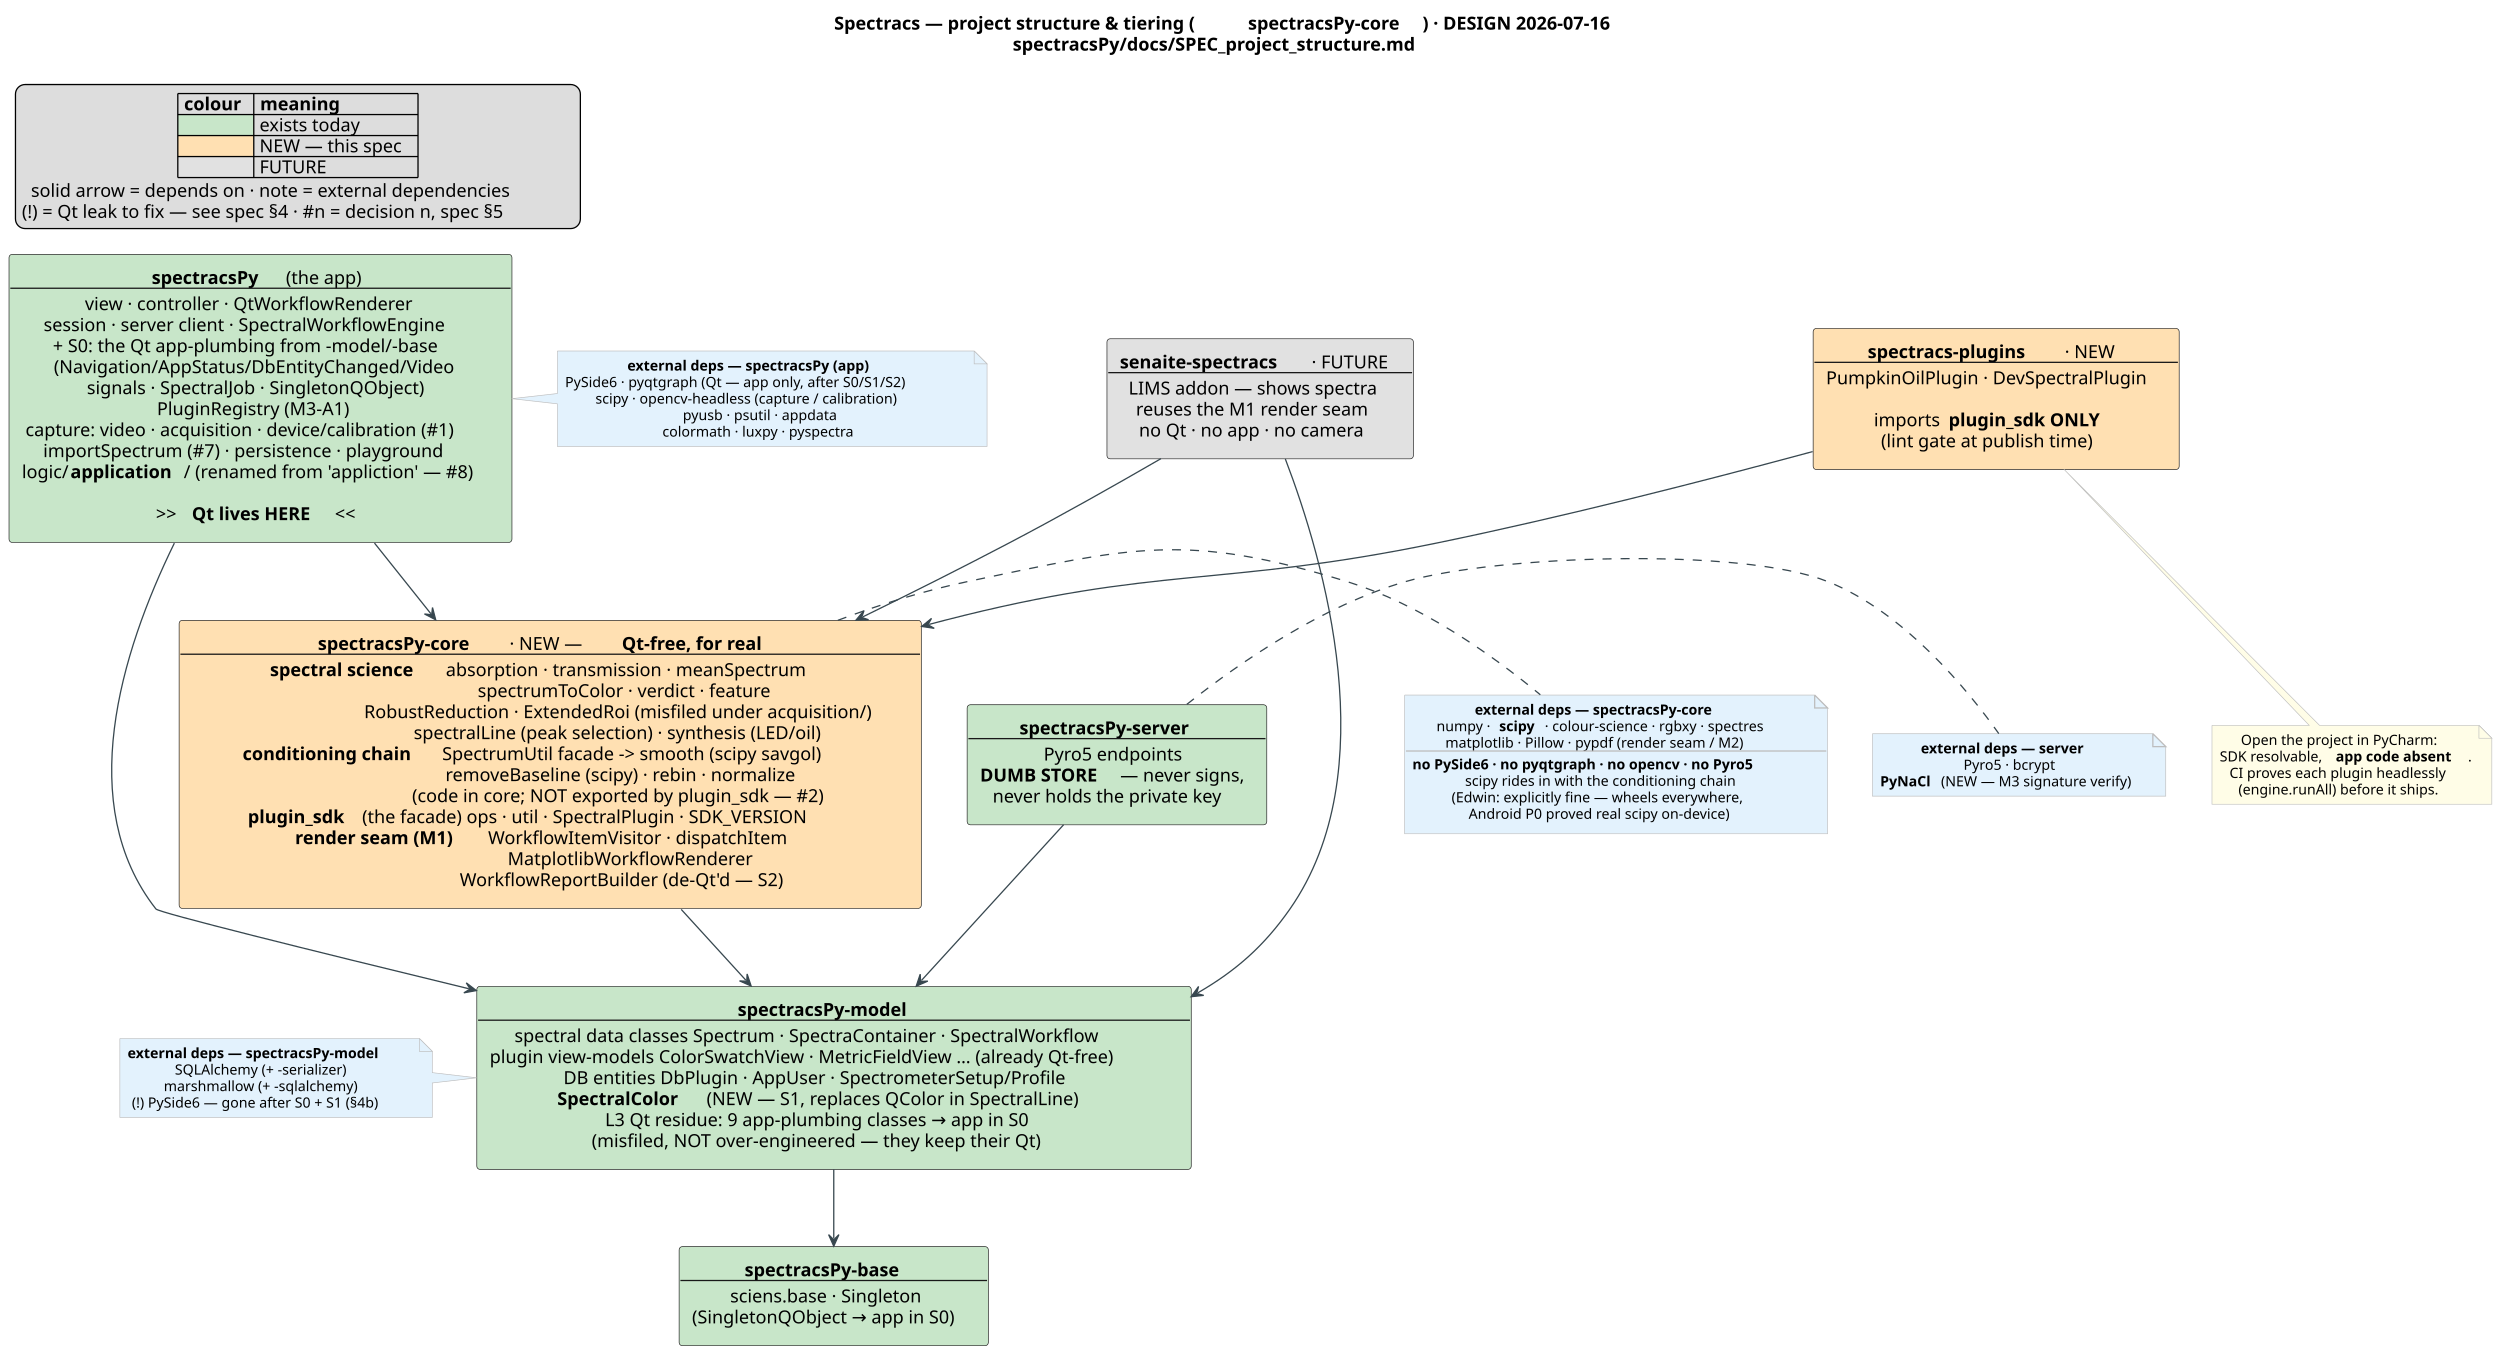
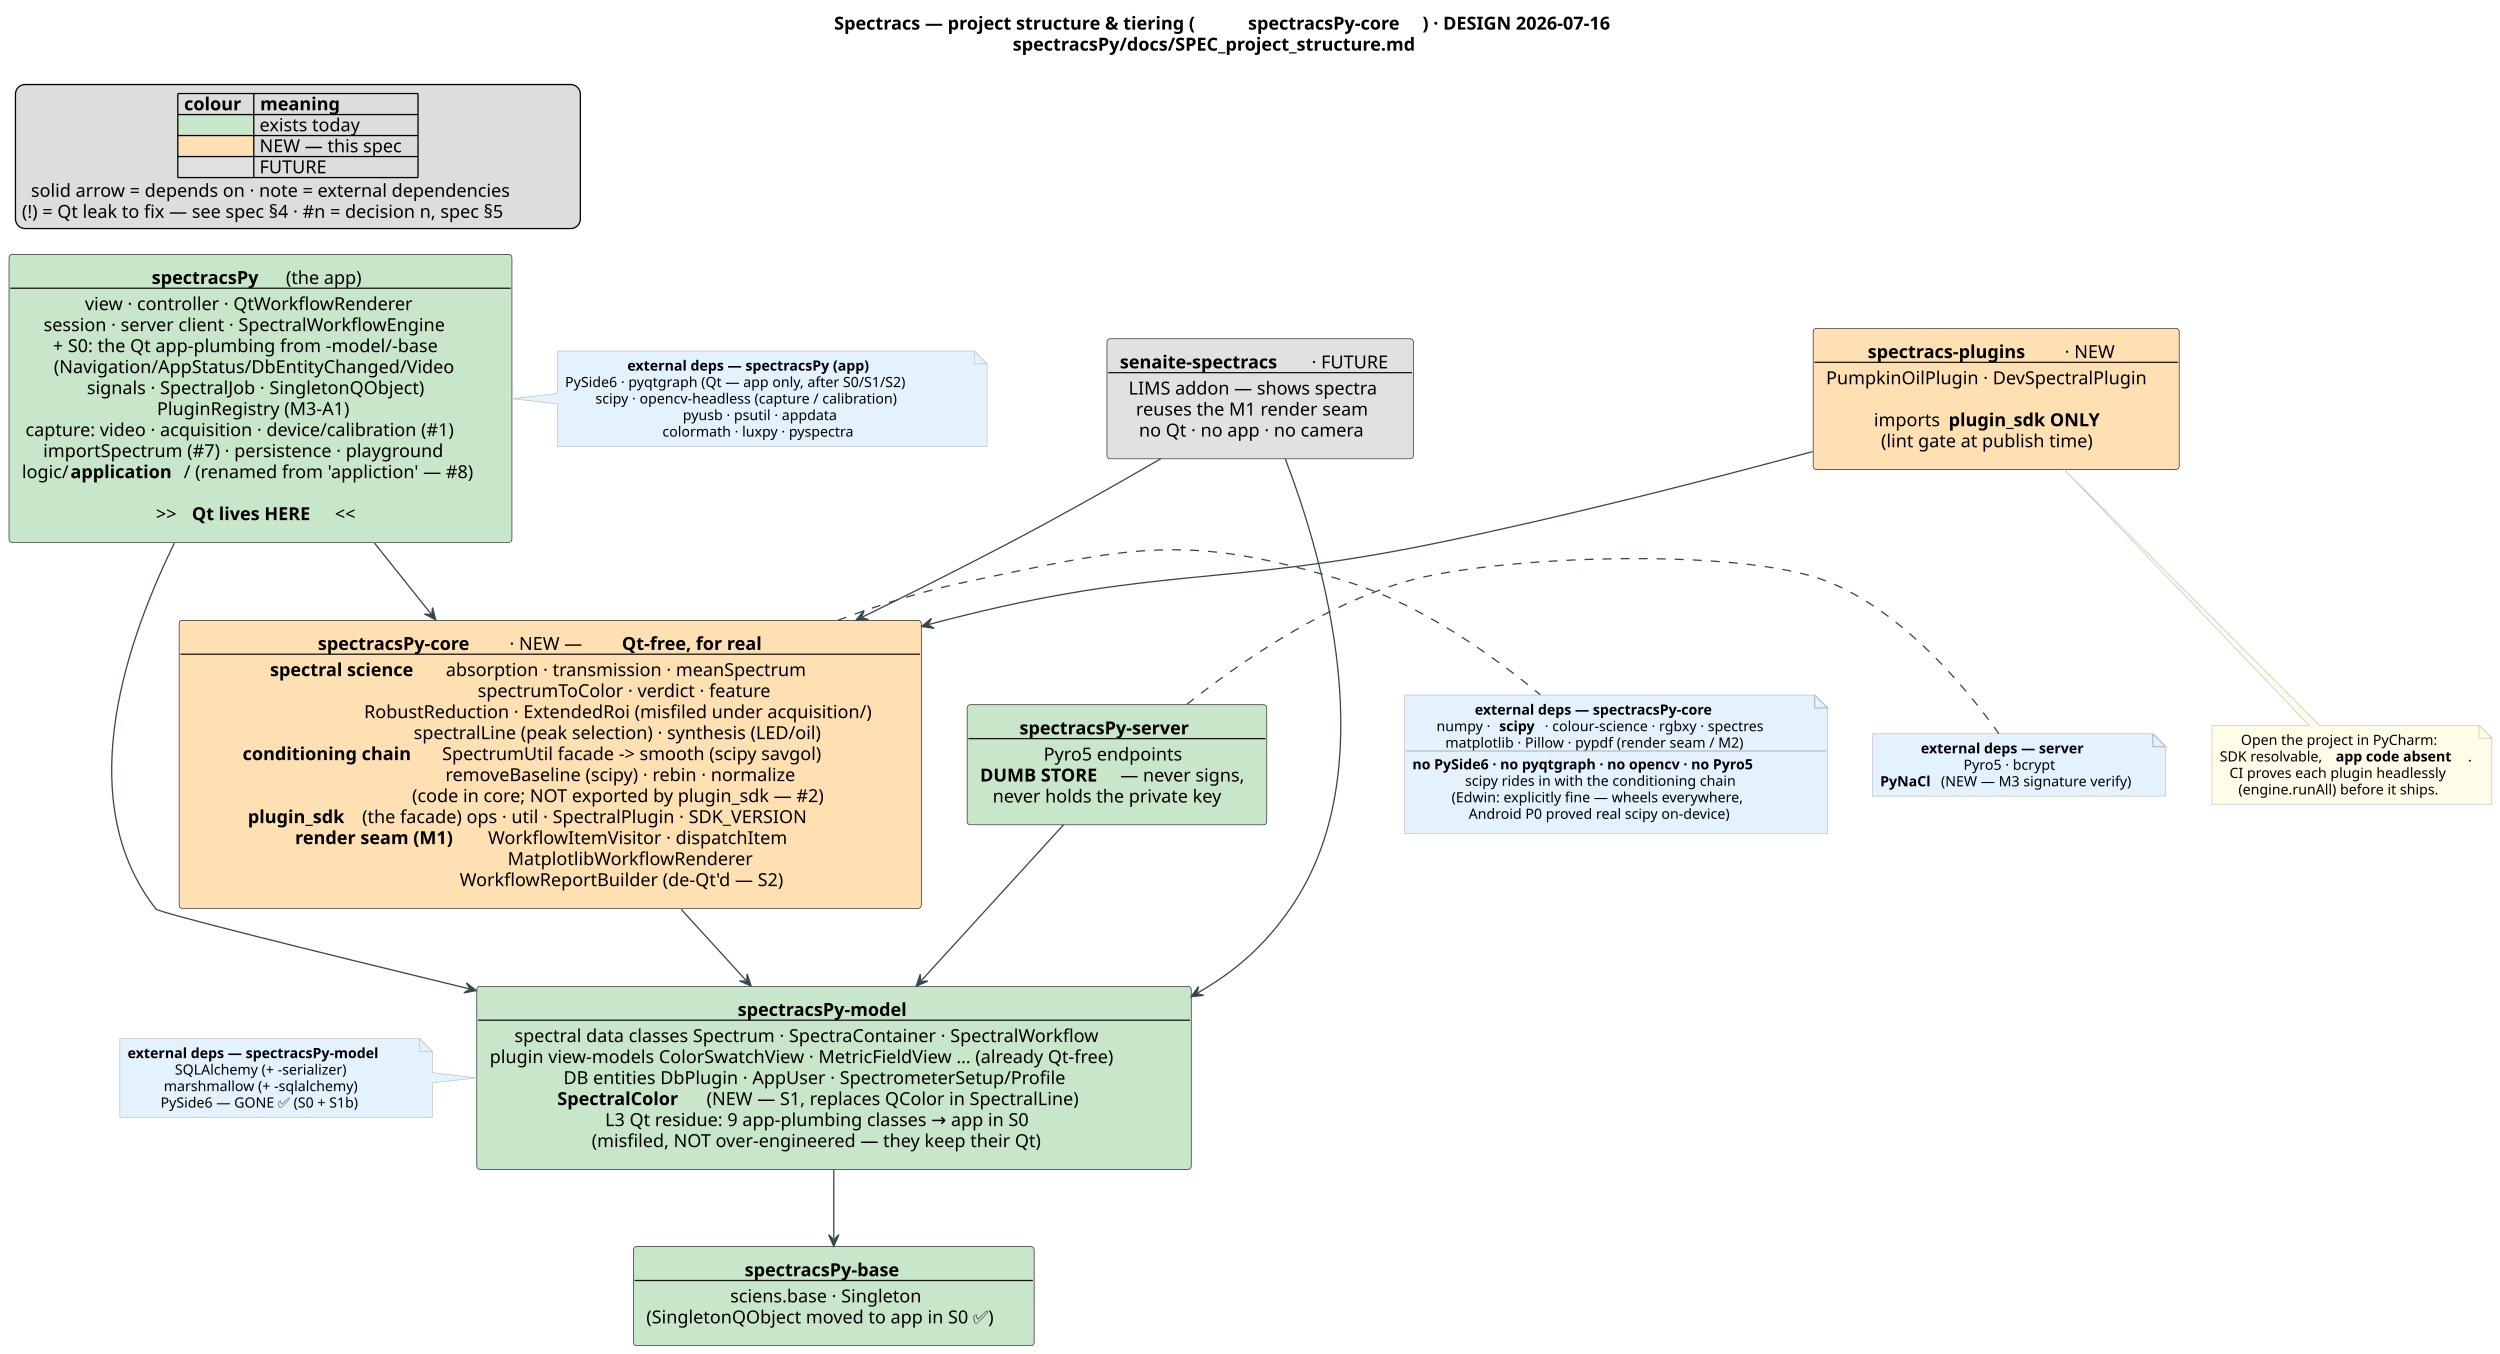
<svg xmlns="http://www.w3.org/2000/svg" contentStyleType="text/css" height="1050px" preserveAspectRatio="none" style="width:1940px;height:1050px;background:#FFFFFF;" version="1.1" viewBox="0 0 1940 1050" width="1940px" zoomAndPan="magnify">
  <defs />
  <g>
    <text fill="#000000" font-family="sans-serif" font-size="14" font-weight="bold" lengthAdjust="spacing" textLength="321.187" x="647.277" y="22.995">Spectracs — project structure &amp; tiering (</text>
    <text fill="#000000" font-family="sans-serif" font-size="14" font-weight="bold" lengthAdjust="spacing" textLength="135.338" x="968.463" y="22.995">spectracsPy-core</text>
    <text fill="#000000" font-family="sans-serif" font-size="14" font-weight="bold" lengthAdjust="spacing" textLength="175.574" x="1103.801" y="22.995">) · DESIGN 2026-07-16</text>
    <text fill="#000000" font-family="sans-serif" font-size="14" font-weight="bold" lengthAdjust="spacing" textLength="354.901" x="785.875" y="39.292">spectracsPy/docs/SPEC_project_structure.md</text>
    <rect fill="#DDDDDD" height="111.781" id="_legend" rx="7.5" ry="7.5" style="stroke:#000000;stroke-width:1.0;" width="438.36" x="12" y="65.594" />
    <text fill="#000000" font-family="sans-serif" font-size="14" font-weight="bold" lengthAdjust="spacing" textLength="49.205" x="142.853" y="85.589">colour</text>
    <text fill="#000000" font-family="sans-serif" font-size="14" font-weight="bold" lengthAdjust="spacing" textLength="68.284" x="201.806" y="85.589">meaning</text>
    <rect fill="#C8E6C9" height="16.297" style="stroke:none;stroke-width:1.0;" width="58.953" x="137.979" y="88.891" />
    <text fill="#000000" font-family="sans-serif" font-size="14" lengthAdjust="spacing" textLength="4.45" x="137.979" y="101.886"> </text>
    <text fill="#000000" font-family="sans-serif" font-size="14" lengthAdjust="spacing" textLength="85.121" x="201.382" y="101.886">exists today</text>
    <rect fill="#FFE0B2" height="16.297" style="stroke:none;stroke-width:1.0;" width="58.953" x="137.979" y="105.188" />
    <text fill="#000000" font-family="sans-serif" font-size="14" lengthAdjust="spacing" textLength="4.45" x="137.979" y="118.183"> </text>
    <text fill="#000000" font-family="sans-serif" font-size="14" lengthAdjust="spacing" textLength="118.549" x="201.382" y="118.183">NEW — this spec</text>
    <rect fill="#E1E1E1" height="16.297" style="stroke:none;stroke-width:1.0;" width="58.953" x="137.979" y="121.484" />
    <text fill="#000000" font-family="sans-serif" font-size="14" lengthAdjust="spacing" textLength="4.45" x="137.979" y="134.48"> </text>
    <text fill="#000000" font-family="sans-serif" font-size="14" lengthAdjust="spacing" textLength="55.672" x="201.382" y="134.48">FUTURE</text>
    <line style="stroke:#000000;stroke-width:1.0;" x1="137.979" x2="324.381" y1="72.594" y2="72.594" />
    <line style="stroke:#000000;stroke-width:1.0;" x1="137.979" x2="324.381" y1="88.891" y2="88.891" />
    <line style="stroke:#000000;stroke-width:1.0;" x1="137.979" x2="324.381" y1="105.188" y2="105.188" />
    <line style="stroke:#000000;stroke-width:1.0;" x1="137.979" x2="324.381" y1="121.484" y2="121.484" />
    <line style="stroke:#000000;stroke-width:1.0;" x1="137.979" x2="324.381" y1="137.781" y2="137.781" />
    <line style="stroke:#000000;stroke-width:1.0;" x1="137.979" x2="137.979" y1="72.594" y2="137.781" />
    <line style="stroke:#000000;stroke-width:1.0;" x1="196.932" x2="196.932" y1="72.594" y2="137.781" />
    <line style="stroke:#000000;stroke-width:1.0;" x1="324.381" x2="324.381" y1="72.594" y2="137.781" />
    <text fill="#000000" font-family="sans-serif" font-size="14" lengthAdjust="spacing" textLength="414.367" x="23.997" y="152.776">solid arrow = depends on  ·  note = external dependencies</text>
    <text fill="#000000" font-family="sans-serif" font-size="14" lengthAdjust="spacing" textLength="428.36" x="17" y="169.073">(!) = Qt leak to fix — see spec §4  ·  #n = decision n, spec §5</text>
    <g id="elem_PLUGINS">
      <rect fill="#FFE0B2" height="109.484" rx="2.5" ry="2.5" style="stroke:#181818;stroke-width:0.5;" width="284.045" x="1407" y="254.875" />
      <text fill="#000000" font-family="sans-serif" font-size="14" font-weight="bold" lengthAdjust="spacing" textLength="139.542" x="1449.32" y="277.87">spectracs-plugins</text>
      <text fill="#000000" font-family="sans-serif" font-size="14" lengthAdjust="spacing" textLength="46.512" x="1602.213" y="277.87">·  NEW</text>
      <line style="stroke:#181818;stroke-width:1.0;" x1="1408" x2="1690.045" y1="281.172" y2="281.172" />
      <text fill="#000000" font-family="sans-serif" font-size="14" lengthAdjust="spacing" textLength="264.045" x="1417" y="298.167">PumpkinOilPlugin · DevSpectralPlugin</text>
      <text fill="#000000" font-family="sans-serif" font-size="14" lengthAdjust="spacing" textLength="4.45" x="1546.797" y="314.464"> </text>
      <text fill="#000000" font-family="sans-serif" font-size="14" lengthAdjust="spacing" textLength="53.519" x="1454.143" y="330.761">imports</text>
      <text fill="#000000" font-family="sans-serif" font-size="14" font-weight="bold" lengthAdjust="spacing" textLength="131.79" x="1512.112" y="330.761">plugin_sdk ONLY</text>
      <text fill="#000000" font-family="sans-serif" font-size="14" lengthAdjust="spacing" textLength="178.726" x="1459.66" y="347.058">(lint gate at publish time)</text>
    </g>
    <g id="elem_APP">
      <rect fill="#C8E6C9" height="223.562" rx="2.5" ry="2.5" style="stroke:#181818;stroke-width:0.5;" width="390.275" x="7" y="197.375" />
      <text fill="#000000" font-family="sans-serif" font-size="14" font-weight="bold" lengthAdjust="spacing" textLength="95.211" x="117.731" y="220.37">spectracsPy</text>
      <text fill="#000000" font-family="sans-serif" font-size="14" lengthAdjust="spacing" textLength="64.702" x="221.842" y="220.37">(the app)</text>
      <line style="stroke:#181818;stroke-width:1.0;" x1="8" x2="396.275" y1="223.672" y2="223.672" />
      <text fill="#000000" font-family="sans-serif" font-size="14" lengthAdjust="spacing" textLength="272.487" x="65.894" y="240.667">view · controller · QtWorkflowRenderer</text>
      <text fill="#000000" font-family="sans-serif" font-size="14" lengthAdjust="spacing" textLength="336.629" x="33.823" y="256.964">session · server client · SpectralWorkflowEngine</text>
      <text fill="#000000" font-family="sans-serif" font-size="14" lengthAdjust="spacing" textLength="322.328" x="40.974" y="273.261">+ S0: the Qt app-plumbing from -model/-base</text>
      <text fill="#000000" font-family="sans-serif" font-size="14" lengthAdjust="spacing" textLength="329.643" x="41.767" y="289.558">(Navigation/AppStatus/DbEntityChanged/Video</text>
      <text fill="#000000" font-family="sans-serif" font-size="14" lengthAdjust="spacing" textLength="282.83" x="67.398" y="305.854">signals · SpectralJob · SingletonQObject)</text>
      <text fill="#000000" font-family="sans-serif" font-size="14" lengthAdjust="spacing" textLength="160.692" x="121.791" y="322.151">PluginRegistry (M3-A1)</text>
      <text fill="#000000" font-family="sans-serif" font-size="14" lengthAdjust="spacing" textLength="364.738" x="19.769" y="338.448">capture: video · acquisition · device/calibration (#1)</text>
      <text fill="#000000" font-family="sans-serif" font-size="14" lengthAdjust="spacing" textLength="337.278" x="33.498" y="354.745">importSpectrum (#7) · persistence · playground</text>
      <text fill="#000000" font-family="sans-serif" font-size="14" lengthAdjust="spacing" textLength="37.645" x="17" y="371.042">logic/</text>
      <text fill="#000000" font-family="sans-serif" font-size="14" font-weight="bold" lengthAdjust="spacing" textLength="87.91" x="54.645" y="371.042">application</text>
      <text fill="#000000" font-family="sans-serif" font-size="14" lengthAdjust="spacing" textLength="244.72" x="142.556" y="371.042">/ (renamed from 'appliction' — #8)</text>
      <text fill="#000000" font-family="sans-serif" font-size="14" lengthAdjust="spacing" textLength="4.45" x="199.913" y="387.339"> </text>
      <text fill="#000000" font-family="sans-serif" font-size="14" lengthAdjust="spacing" textLength="23.461" x="120.968" y="403.636">&gt;&gt;</text>
      <text fill="#000000" font-family="sans-serif" font-size="14" font-weight="bold" lengthAdjust="spacing" textLength="106.518" x="148.879" y="403.636">Qt lives HERE</text>
      <text fill="#000000" font-family="sans-serif" font-size="14" lengthAdjust="spacing" textLength="23.461" x="259.847" y="403.636">&lt;&lt;</text>
    </g>
    <g id="elem_SENAITE">
      <rect fill="#E1E1E1" height="93.188" rx="2.5" ry="2.5" style="stroke:#181818;stroke-width:0.5;" width="237.786" x="859" y="262.875" />
      <text fill="#000000" font-family="sans-serif" font-size="14" font-weight="bold" lengthAdjust="spacing" textLength="139.863" x="869" y="285.87">senaite-spectracs</text>
      <text fill="#000000" font-family="sans-serif" font-size="14" lengthAdjust="spacing" textLength="69.022" x="1017.764" y="285.87">·  FUTURE</text>
      <line style="stroke:#181818;stroke-width:1.0;" x1="860" x2="1095.786" y1="289.172" y2="289.172" />
      <text fill="#000000" font-family="sans-serif" font-size="14" lengthAdjust="spacing" textLength="204.278" x="875.754" y="306.167">LIMS addon — shows spectra</text>
      <text fill="#000000" font-family="sans-serif" font-size="14" lengthAdjust="spacing" textLength="192.828" x="881.479" y="322.464">reuses the M1 render seam</text>
      <text fill="#000000" font-family="sans-serif" font-size="14" lengthAdjust="spacing" textLength="188.091" x="883.848" y="338.761">no Qt · no app · no camera</text>
    </g>
    <g id="elem_SERVER">
      <rect fill="#C8E6C9" height="93.188" rx="2.5" ry="2.5" style="stroke:#181818;stroke-width:0.5;" width="232.523" x="750.5" y="546.875" />
      <text fill="#000000" font-family="sans-serif" font-size="14" font-weight="bold" lengthAdjust="spacing" textLength="151.279" x="791.122" y="569.87">spectracsPy-server</text>
      <line style="stroke:#181818;stroke-width:1.0;" x1="751.5" x2="982.023" y1="573.172" y2="573.172" />
      <text fill="#000000" font-family="sans-serif" font-size="14" lengthAdjust="spacing" textLength="113.777" x="809.873" y="590.167">Pyro5 endpoints</text>
      <text fill="#000000" font-family="sans-serif" font-size="14" font-weight="bold" lengthAdjust="spacing" textLength="104.344" x="760.5" y="606.464">DUMB STORE</text>
      <text fill="#000000" font-family="sans-serif" font-size="14" lengthAdjust="spacing" textLength="103.728" x="869.294" y="606.464">— never signs,</text>
      <text fill="#000000" font-family="sans-serif" font-size="14" lengthAdjust="spacing" textLength="192.931" x="770.296" y="622.761">never holds the private key</text>
    </g>
    <g id="elem_CORE">
      <rect fill="#FFE0B2" height="223.562" rx="2.5" ry="2.5" style="stroke:#181818;stroke-width:0.5;" width="575.933" x="139" y="481.375" />
      <text fill="#000000" font-family="sans-serif" font-size="14" font-weight="bold" lengthAdjust="spacing" textLength="135.338" x="246.658" y="504.37">spectracsPy-core</text>
      <text fill="#000000" font-family="sans-serif" font-size="14" lengthAdjust="spacing" textLength="73.862" x="395.347" y="504.37">·  NEW   —</text>
      <text fill="#000000" font-family="sans-serif" font-size="14" font-weight="bold" lengthAdjust="spacing" textLength="124.715" x="482.56" y="504.37">Qt-free, for real</text>
      <line style="stroke:#181818;stroke-width:1.0;" x1="140" x2="713.933" y1="507.672" y2="507.672" />
      <text fill="#000000" font-family="sans-serif" font-size="14" font-weight="bold" lengthAdjust="spacing" textLength="127.552" x="209.508" y="524.667">spectral science</text>
      <text fill="#000000" font-family="sans-serif" font-size="14" lengthAdjust="spacing" textLength="298.464" x="345.96" y="524.667">absorption · transmission · meanSpectrum</text>
      <text fill="#000000" font-family="sans-serif" font-size="14" lengthAdjust="spacing" textLength="246.087" x="370.676" y="540.964">spectrumToColor · verdict · feature</text>
      <text fill="#000000" font-family="sans-serif" font-size="14" lengthAdjust="spacing" textLength="422.427" x="282.506" y="557.261">RobustReduction · ExtendedRoi (misfiled under acquisition/)</text>
      <text fill="#000000" font-family="sans-serif" font-size="14" lengthAdjust="spacing" textLength="345.434" x="321.002" y="573.558">spectralLine (peak selection) · synthesis (LED/oil)</text>
      <text fill="#000000" font-family="sans-serif" font-size="14" font-weight="bold" lengthAdjust="spacing" textLength="145.92" x="188.269" y="589.855">conditioning chain</text>
      <text fill="#000000" font-family="sans-serif" font-size="14" lengthAdjust="spacing" textLength="322.574" x="343.089" y="589.855">SpectrumUtil facade -&gt; smooth (scipy savgol)</text>
      <text fill="#000000" font-family="sans-serif" font-size="14" lengthAdjust="spacing" textLength="296.126" x="345.656" y="606.151">removeBaseline (scipy) · rebin · normalize</text>
      <text fill="#000000" font-family="sans-serif" font-size="14" lengthAdjust="spacing" textLength="347.935" x="319.752" y="622.448">(code in core; NOT exported by plugin_sdk — #2)</text>
      <text fill="#000000" font-family="sans-serif" font-size="14" font-weight="bold" lengthAdjust="spacing" textLength="84.239" x="192.306" y="638.745">plugin_sdk</text>
      <text fill="#000000" font-family="sans-serif" font-size="14" lengthAdjust="spacing" textLength="380.632" x="280.995" y="638.745">(the facade)  ops · util · SpectralPlugin · SDK_VERSION</text>
      <text fill="#000000" font-family="sans-serif" font-size="14" font-weight="bold" lengthAdjust="spacing" textLength="140.868" x="228.957" y="655.042">render seam (M1)</text>
      <text fill="#000000" font-family="sans-serif" font-size="14" lengthAdjust="spacing" textLength="246.251" x="378.725" y="655.042">WorkflowItemVisitor · dispatchItem</text>
      <text fill="#000000" font-family="sans-serif" font-size="14" lengthAdjust="spacing" textLength="199.589" x="393.925" y="671.339">MatplotlibWorkflowRenderer</text>
      <text fill="#000000" font-family="sans-serif" font-size="14" lengthAdjust="spacing" textLength="273.971" x="356.734" y="687.636">WorkflowReportBuilder  (de-Qt'd — S2)</text>
    </g>
    <g id="elem_MODEL">
      <rect fill="#C8E6C9" height="142.078" rx="2.5" ry="2.5" style="stroke:#181818;stroke-width:0.5;" width="554.406" x="370" y="765.375" />
      <text fill="#000000" font-family="sans-serif" font-size="14" font-weight="bold" lengthAdjust="spacing" textLength="149.543" x="572.432" y="788.37">spectracsPy-model</text>
      <line style="stroke:#181818;stroke-width:1.0;" x1="371" x2="923.406" y1="791.672" y2="791.672" />
      <text fill="#000000" font-family="sans-serif" font-size="14" lengthAdjust="spacing" textLength="495.968" x="399.219" y="808.667">spectral data classes  Spectrum · SpectraContainer · SpectralWorkflow</text>
      <text fill="#000000" font-family="sans-serif" font-size="14" lengthAdjust="spacing" textLength="534.406" x="380" y="824.964">plugin view-models  ColorSwatchView · MetricFieldView …  (already Qt-free)</text>
      <text fill="#000000" font-family="sans-serif" font-size="14" lengthAdjust="spacing" textLength="419.925" x="437.241" y="841.261">DB entities  DbPlugin · AppUser · SpectrometerSetup/Profile</text>
      <text fill="#000000" font-family="sans-serif" font-size="14" font-weight="bold" lengthAdjust="spacing" textLength="106.955" x="432.442" y="857.558">SpectralColor</text>
      <text fill="#000000" font-family="sans-serif" font-size="14" lengthAdjust="spacing" textLength="313.667" x="548.297" y="857.558">(NEW — S1, replaces QColor in SpectralLine)</text>
      <text fill="#000000" font-family="sans-serif" font-size="14" lengthAdjust="spacing" textLength="355.346" x="469.53" y="873.855">L3 Qt residue: 9 app-plumbing classes → app in S0</text>
      <text fill="#000000" font-family="sans-serif" font-size="14" lengthAdjust="spacing" textLength="376.1" x="459.153" y="890.151">(misfiled, NOT over-engineered — they keep their Qt)</text>
    </g>
    <g id="elem_BASE">
-       <rect fill="#C8E6C9" height="76.891" rx="2.5" ry="2.5" style="stroke:#181818;stroke-width:0.5;" width="239.946" x="527" y="967.375" />
-       <text fill="#000000" font-family="sans-serif" font-size="14" font-weight="bold" lengthAdjust="spacing" textLength="138.318" x="577.814" y="990.37">spectracsPy-base</text>
-       <line style="stroke:#181818;stroke-width:1.0;" x1="528" x2="765.946" y1="993.672" y2="993.672" />
-       <text fill="#000000" font-family="sans-serif" font-size="14" lengthAdjust="spacing" textLength="160.802" x="566.572" y="1010.667">sciens.base · Singleton</text>
-       <text fill="#000000" font-family="sans-serif" font-size="14" lengthAdjust="spacing" textLength="219.946" x="537" y="1026.964">(SingletonQObject → app in S0)</text>
+       <rect fill="#C8E6C9" height="76.891" rx="2.5" ry="2.5" style="stroke:#181818;stroke-width:0.5;" width="311.003" x="491.5" y="967.375" />
+       <text fill="#000000" font-family="sans-serif" font-size="14" font-weight="bold" lengthAdjust="spacing" textLength="138.318" x="577.842" y="990.37">spectracsPy-base</text>
+       <line style="stroke:#181818;stroke-width:1.0;" x1="492.5" x2="801.503" y1="993.672" y2="993.672" />
+       <text fill="#000000" font-family="sans-serif" font-size="14" lengthAdjust="spacing" textLength="160.802" x="566.601" y="1010.667">sciens.base · Singleton</text>
+       <text fill="#000000" font-family="sans-serif" font-size="14" lengthAdjust="spacing" textLength="291.003" x="501.5" y="1026.964">(SingletonQObject moved to app in S0 ✅)</text>
    </g>
    <g id="elem_GMN17">
      <path d="M1090,539.375 L1090,647.008 L1418.184,647.008 L1418.184,549.375 L1408.184,539.375 L1090,539.375 " fill="#E3F2FD" style="stroke:#BDBDBD;stroke-width:0.5;" />
      <path d="M1408.184,539.375 L1408.184,549.375 L1418.184,549.375 L1408.184,539.375 " fill="#E3F2FD" style="stroke:#BDBDBD;stroke-width:1.0;" />
      <text fill="#000000" font-family="sans-serif" font-size="11" font-weight="bold" lengthAdjust="spacing" textLength="210.305" x="1144.439" y="554.585">external deps — spectracsPy-core</text>
      <text fill="#000000" font-family="sans-serif" font-size="11" lengthAdjust="spacing" textLength="45.144" x="1114.702" y="567.39">numpy ·</text>
      <text fill="#000000" font-family="sans-serif" font-size="11" font-weight="bold" lengthAdjust="spacing" textLength="31.883" x="1163.343" y="567.39">scipy</text>
      <text fill="#000000" font-family="sans-serif" font-size="11" lengthAdjust="spacing" textLength="185.759" x="1198.722" y="567.39">· colour-science · rgbxy · spectres</text>
      <text fill="#000000" font-family="sans-serif" font-size="11" lengthAdjust="spacing" textLength="256.029" x="1121.577" y="580.195">matplotlib · Pillow · pypdf   (render seam / M2)</text>
      <line style="stroke:#BDBDBD;stroke-width:1.0;" x1="1091" x2="1417.184" y1="582.789" y2="582.789" />
      <text fill="#000000" font-family="sans-serif" font-size="11" font-weight="bold" lengthAdjust="spacing" textLength="307.184" x="1096" y="597">no PySide6 · no pyqtgraph · no opencv · no Pyro5</text>
      <text fill="#000000" font-family="sans-serif" font-size="11" lengthAdjust="spacing" textLength="225.441" x="1136.871" y="609.804">scipy rides in with the conditioning chain</text>
      <text fill="#000000" font-family="sans-serif" font-size="11" lengthAdjust="spacing" textLength="246.351" x="1126.417" y="622.609">(Edwin: explicitly fine — wheels everywhere,</text>
      <text fill="#000000" font-family="sans-serif" font-size="11" lengthAdjust="spacing" textLength="219.887" x="1139.648" y="635.414">Android P0 proved real scipy on-device)</text>
    </g>
    <g id="elem_GMN20">
      <path d="M432.5,272.375 L432.5,305.375 L397.01,309.375 L432.5,313.375 L432.5,346.398 A0,0 0 0 0 432.5,346.398 L765.958,346.398 A0,0 0 0 0 765.958,346.398 L765.958,282.375 L755.958,272.375 L432.5,272.375 A0,0 0 0 0 432.5,272.375 " fill="#E3F2FD" style="stroke:#BDBDBD;stroke-width:0.5;" />
      <path d="M755.958,272.375 L755.958,282.375 L765.958,282.375 L755.958,272.375 " fill="#E3F2FD" style="stroke:#BDBDBD;stroke-width:0.5;" />
      <text fill="#000000" font-family="sans-serif" font-size="11" font-weight="bold" lengthAdjust="spacing" textLength="215.832" x="486.813" y="287.585">external deps — spectracsPy (app)</text>
      <text fill="#000000" font-family="sans-serif" font-size="11" lengthAdjust="spacing" textLength="312.458" x="438.5" y="300.39">PySide6 · pyqtgraph        (Qt — app only, after S0/S1/S2)</text>
      <text fill="#000000" font-family="sans-serif" font-size="11" lengthAdjust="spacing" textLength="265.375" x="462.041" y="313.195">scipy · opencv-headless    (capture / calibration)</text>
      <text fill="#000000" font-family="sans-serif" font-size="11" lengthAdjust="spacing" textLength="129.75" x="529.854" y="326">pyusb · psutil · appdata</text>
      <text fill="#000000" font-family="sans-serif" font-size="11" lengthAdjust="spacing" textLength="161.434" x="514.012" y="338.804">colormath · luxpy · pyspectra</text>
    </g>
    <g id="elem_GMN23">
      <path d="M1453,569.375 L1453,617.789 L1680.61,617.789 L1680.61,579.375 L1670.61,569.375 L1453,569.375 " fill="#E3F2FD" style="stroke:#BDBDBD;stroke-width:0.5;" />
      <path d="M1670.61,569.375 L1670.61,579.375 L1680.61,579.375 L1670.61,569.375 " fill="#E3F2FD" style="stroke:#BDBDBD;stroke-width:1.0;" />
      <text fill="#000000" font-family="sans-serif" font-size="11" font-weight="bold" lengthAdjust="spacing" textLength="143.457" x="1490.577" y="584.585">external deps — server</text>
      <text fill="#000000" font-family="sans-serif" font-size="11" lengthAdjust="spacing" textLength="77.242" x="1523.684" y="597.39">Pyro5 · bcrypt</text>
      <text fill="#000000" font-family="sans-serif" font-size="11" font-weight="bold" lengthAdjust="spacing" textLength="43.705" x="1459" y="610.195">PyNaCl</text>
      <text fill="#000000" font-family="sans-serif" font-size="11" lengthAdjust="spacing" textLength="159.409" x="1506.201" y="610.195">(NEW — M3 signature verify)</text>
    </g>
    <g id="elem_GMN26">
      <path d="M93,805.875 L93,867.094 A0,0 0 0 0 93,867.094 L335.466,867.094 A0,0 0 0 0 335.466,867.094 L335.466,840.375 L369.75,836.375 L335.466,832.375 L335.466,815.875 L325.466,805.875 L93,805.875 A0,0 0 0 0 93,805.875 " fill="#E3F2FD" style="stroke:#BDBDBD;stroke-width:0.5;" />
      <path d="M325.466,805.875 L325.466,815.875 L335.466,815.875 L325.466,805.875 " fill="#E3F2FD" style="stroke:#BDBDBD;stroke-width:0.5;" />
      <text fill="#000000" font-family="sans-serif" font-size="11" font-weight="bold" lengthAdjust="spacing" textLength="221.466" x="99" y="821.085">external deps — spectracsPy-model</text>
      <text fill="#000000" font-family="sans-serif" font-size="11" lengthAdjust="spacing" textLength="148.119" x="135.674" y="833.89">SQLAlchemy (+ -serializer)</text>
      <text fill="#000000" font-family="sans-serif" font-size="11" lengthAdjust="spacing" textLength="165.317" x="127.075" y="846.695">marshmallow (+ -sqlalchemy)</text>
-       <text fill="#000000" font-family="sans-serif" font-size="11" lengthAdjust="spacing" textLength="214.806" x="102.33" y="859.5">(!) PySide6 — gone after S0 + S1 (§4b)</text>
+       <text fill="#000000" font-family="sans-serif" font-size="11" lengthAdjust="spacing" textLength="170.321" x="124.573" y="859.5">PySide6 — GONE ✅ (S0 + S1b)</text>
    </g>
    <g id="elem_GMN29">
      <path d="M1716.5,562.875 L1716.5,624.094 A0,0 0 0 0 1716.5,624.094 L1933.652,624.094 A0,0 0 0 0 1933.652,624.094 L1933.652,572.875 L1923.652,562.875 L1799.95,562.875 L1601.56,364.085 L1791.95,562.875 L1716.5,562.875 A0,0 0 0 0 1716.5,562.875 " fill="#FFFDE7" style="stroke:#BDBDBD;stroke-width:0.5;" />
      <path d="M1923.652,562.875 L1923.652,572.875 L1933.652,572.875 L1923.652,562.875 " fill="#FFFDE7" style="stroke:#BDBDBD;stroke-width:0.5;" />
      <text fill="#000000" font-family="sans-serif" font-size="11" lengthAdjust="spacing" textLength="163.346" x="1738.903" y="578.085">Open the project in PyCharm:</text>
      <text fill="#000000" font-family="sans-serif" font-size="11" lengthAdjust="spacing" textLength="86.523" x="1722.5" y="590.89">SDK resolvable,</text>
      <text fill="#000000" font-family="sans-serif" font-size="11" font-weight="bold" lengthAdjust="spacing" textLength="102.636" x="1812.52" y="590.89">app code absent</text>
      <text fill="#000000" font-family="sans-serif" font-size="11" lengthAdjust="spacing" textLength="3.497" x="1915.156" y="590.89">.</text>
      <text fill="#000000" font-family="sans-serif" font-size="11" lengthAdjust="spacing" textLength="181.017" x="1730.068" y="603.695">CI proves each plugin headlessly</text>
      <text fill="#000000" font-family="sans-serif" font-size="11" lengthAdjust="spacing" textLength="167.17" x="1736.991" y="616.5">(engine.runAll) before it ships.</text>
    </g>
    <g id="link_PLUGINS_CORE">
      <path d="M1406.6,350.415 C1322.27,373.225 1213.07,401.175 1115,421.375 C946.67,456.035 899.44,438.545 733,481.375 C727.12,482.885 726.975,482.883 721.015,484.523 " fill="none" id="PLUGINS-to-CORE" style="stroke:#37474F;stroke-width:1.0;" />
      <polygon fill="#37474F" points="715.23,486.115,724.969,487.584,720.051,484.788,722.846,479.871,715.23,486.115" style="stroke:#37474F;stroke-width:1.0;" />
    </g>
    <g id="link_APP_CORE">
      <path d="M290.6,421.425 C306.22,440.995 318.737,456.696 334.367,476.276 " fill="none" id="APP-to-CORE" style="stroke:#37474F;stroke-width:1.0;" />
      <polygon fill="#37474F" points="338.11,480.965,335.621,471.436,334.991,477.057,329.369,476.427,338.11,480.965" style="stroke:#37474F;stroke-width:1.0;" />
    </g>
    <g id="link_SENAITE_CORE">
      <path d="M900.88,355.915 C865.31,376.495 822.34,400.765 783,421.375 C744.89,441.345 709.461,459.161 669.561,478.661 " fill="none" id="SENAITE-to-CORE" style="stroke:#37474F;stroke-width:1.0;" />
      <polygon fill="#37474F" points="664.17,481.295,674.012,480.937,668.662,479.1,670.5,473.749,664.17,481.295" style="stroke:#37474F;stroke-width:1.0;" />
    </g>
    <g id="link_CORE_MODEL">
      <path d="M528.63,705.705 C547.09,725.935 561.824,742.074 578.824,760.694 " fill="none" id="CORE-to-MODEL" style="stroke:#37474F;stroke-width:1.0;" />
      <polygon fill="#37474F" points="582.87,765.125,579.756,755.782,579.499,761.433,573.848,761.176,582.87,765.125" style="stroke:#37474F;stroke-width:1.0;" />
    </g>
    <g id="link_APP_MODEL">
      <path d="M135.3,421.475 C93.32,507.345 57.89,624.765 121,705.375 C123.22,708.215 238.42,736.809 363.81,767.269 " fill="none" id="APP-to-MODEL" style="stroke:#37474F;stroke-width:1.0;" />
      <polygon fill="#37474F" points="369.64,768.685,361.839,762.673,364.781,767.505,359.95,770.447,369.64,768.685" style="stroke:#37474F;stroke-width:1.0;" />
    </g>
    <g id="link_SENAITE_MODEL">
      <path d="M997.41,356.135 C1027.62,435.225 1075.12,599.205 1001,705.375 C981.14,733.825 959.523,753.069 929.493,770.449 " fill="none" id="SENAITE-to-MODEL" style="stroke:#37474F;stroke-width:1.0;" />
      <polygon fill="#37474F" points="924.3,773.455,934.093,772.409,928.628,770.95,930.086,765.485,924.3,773.455" style="stroke:#37474F;stroke-width:1.0;" />
    </g>
    <g id="link_SERVER_MODEL">
      <path d="M825.36,639.985 C793.1,675.335 751.875,720.484 715.025,760.854 " fill="none" id="SERVER-to-MODEL" style="stroke:#37474F;stroke-width:1.0;" />
      <polygon fill="#37474F" points="710.98,765.285,720.002,761.335,714.351,761.592,714.093,755.941,710.98,765.285" style="stroke:#37474F;stroke-width:1.0;" />
    </g>
    <g id="link_MODEL_BASE">
      <path d="M647,907.435 C647,927.875 647,943.435 647,961.065 " fill="none" id="MODEL-to-BASE" style="stroke:#37474F;stroke-width:1.0;" />
      <polygon fill="#37474F" points="647,967.065,651,958.065,647,962.065,643,958.065,647,967.065" style="stroke:#37474F;stroke-width:1.0;" />
    </g>
    <g id="link_CORE_GMN17">
      <path d="M650.17,481.365 C683.11,468.995 717.18,458.365 750.5,451.375 C878.82,424.455 920.2,412.765 1045.5,451.375 C1101.58,468.655 1156.08,506.755 1195.29,539.135 " fill="none" id="CORE-GMN17" style="stroke:#37474F;stroke-width:1.0;stroke-dasharray:7.0,7.0;" />
    </g>
    <g id="link_SERVER_GMN23">
      <path d="M920.96,546.585 C963.73,512.775 1026.71,469.925 1090.5,451.375 C1160.49,431.025 1350.85,424.235 1418.5,451.375 C1477.93,475.215 1527.03,535.435 1551.06,569.295 " fill="none" id="SERVER-GMN23" style="stroke:#37474F;stroke-width:1.0;stroke-dasharray:7.0,7.0;" />
    </g>
  </g>
</svg>
